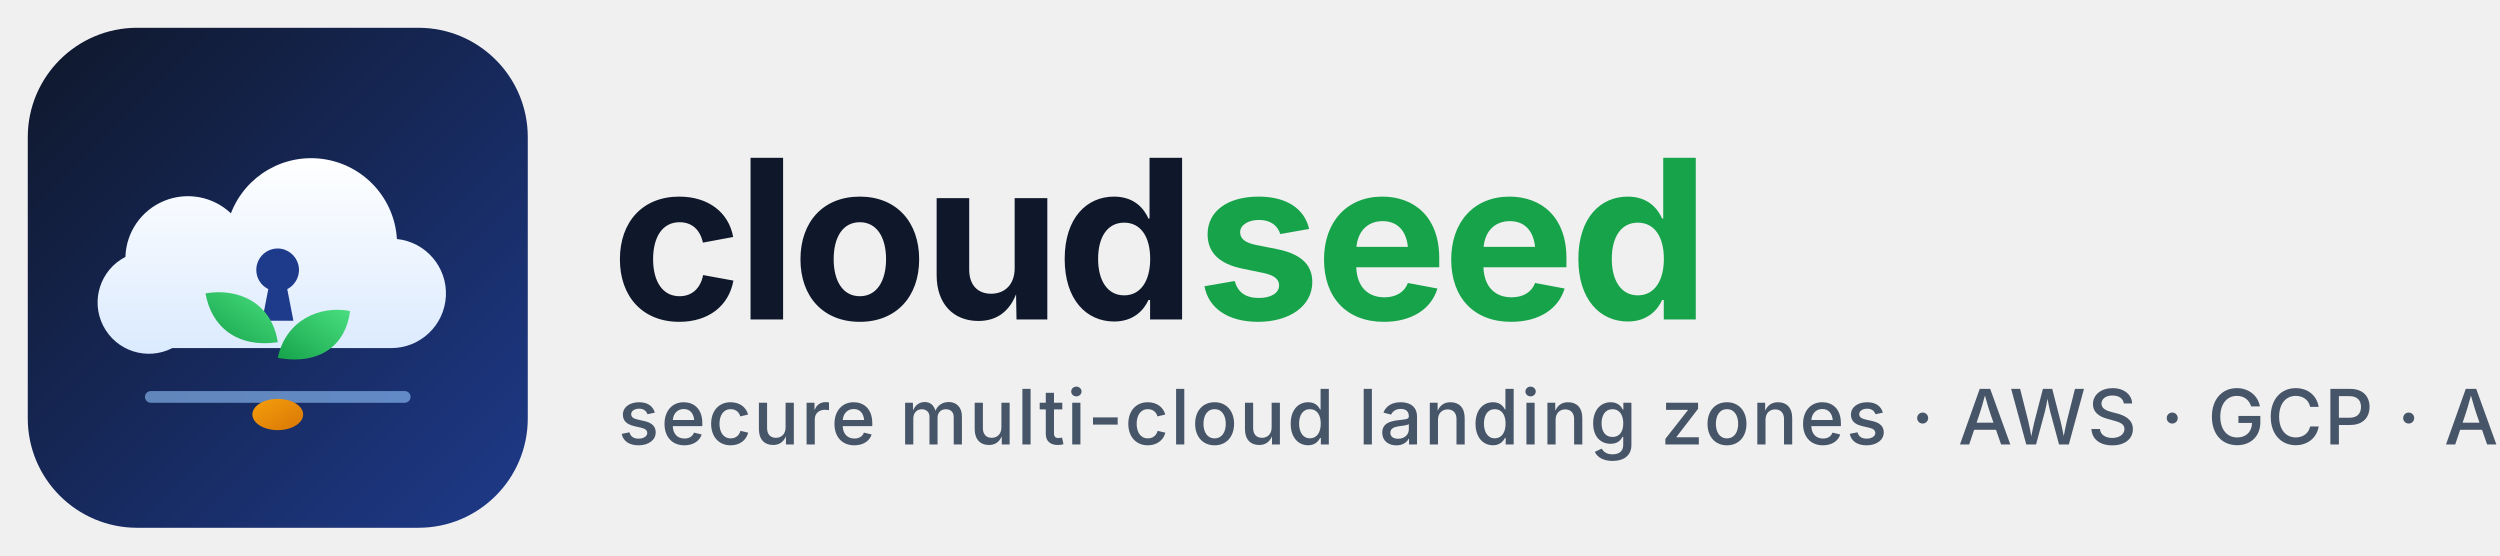
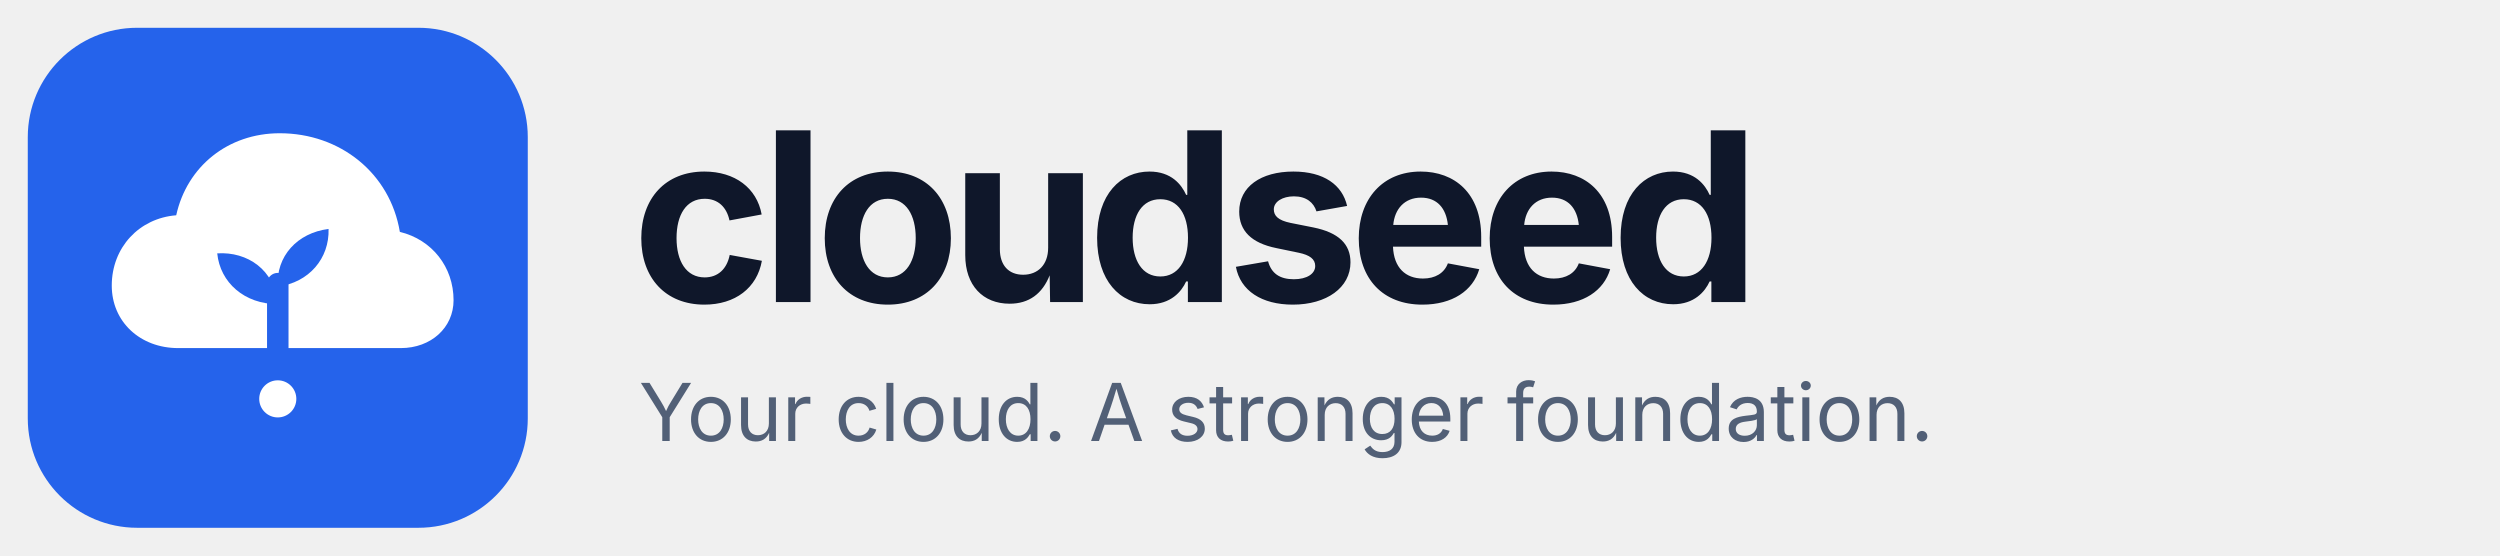
- <svg xmlns="http://www.w3.org/2000/svg" viewBox="0 0 720 160" width="720" height="160" role="img" aria-label="cloudseed">
-   <defs>
-     <linearGradient id="bg" x1="0" y1="0" x2="1" y2="1">
-       <stop offset="0" stop-color="#0f172a" />
-       <stop offset="1" stop-color="#1e3a8a" />
-     </linearGradient>
-     <linearGradient id="cloud" x1="0" y1="0" x2="0" y2="1">
-       <stop offset="0" stop-color="#ffffff" />
-       <stop offset="1" stop-color="#dbeafe" />
-     </linearGradient>
-     <linearGradient id="leaf" x1="0" y1="1" x2="1" y2="0">
-       <stop offset="0" stop-color="#16a34a" />
-       <stop offset="1" stop-color="#4ade80" />
-     </linearGradient>
-     <linearGradient id="seed" x1="0" y1="0" x2="1" y2="1">
-       <stop offset="0" stop-color="#f59e0b" />
-       <stop offset="1" stop-color="#d97706" />
-     </linearGradient>
-   </defs>
+ <svg xmlns="http://www.w3.org/2000/svg" width="720" height="160" viewBox="0 0 720 160" role="img" aria-labelledby="title">
  <g transform="translate(8 8) scale(0.28125)">
-     <rect width="512" height="512" rx="112" fill="url(#bg)" />
-     <path fill="url(#cloud)" d="M148 328h224a56 56 0 0 0 6-111.7A88 88 0 0 0 208 190a64 64 0 0 0-108 44.6A48 48 0 0 0 148 328z" />
-     <path fill="#1e3a8a" d="M256 226a22 22 0 0 0-22 22c0 8.6 5 16 12.3 19.6L240 300h32l-6.3-32.4A22 22 0 0 0 256 226z" />
-     <rect x="120" y="372" width="272" height="12" rx="6" fill="#93c5fd" opacity="0.6" />
-     <path d="M256 372v-64" stroke="url(#leaf)" stroke-width="14" stroke-linecap="round" fill="none" />
-     <path fill="url(#leaf)" d="M256 322c-6-40-40-56-74-50 6 34 32 56 74 50z" />
-     <path fill="url(#leaf)" d="M256 338c8-38 42-54 74-48-4 34-30 56-74 48z" />
-     <ellipse cx="256" cy="396" rx="26" ry="16" fill="url(#seed)" />
+     <rect width="512" height="512" rx="112" fill="#2563eb" />
+     <path d="M154 328C115 328 86 301 86 264C86 225 114 195 152 192C163 142 205 108 258 108C320 108 371 149 381 209C414 217 436 245 436 279C436 307 413 328 382 328Z" fill="#fff" />
+     <path d="M256 328V262" fill="none" stroke="#2563eb" stroke-width="22" stroke-linecap="round" />
+     <path d="M256 283C222 283 197 261 194 231C225 229 253 248 256 283ZM256 265C254 234 276 210 308 206C309 236 288 261 256 265Z" fill="#2563eb" />
+     <circle cx="256" cy="380" r="19" fill="#fff" />
  </g>
-   <text x="176" y="92" font-family="-apple-system, 'Segoe UI', Inter, Helvetica, Arial, sans-serif" font-size="64" font-weight="700" fill="#0f172a" letter-spacing="-1.5">cloud<tspan fill="#16a34a">seed</tspan>
-   </text>
-   <text x="178" y="128" textLength="520" lengthAdjust="spacingAndGlyphs" font-family="-apple-system, 'Segoe UI', Inter, Helvetica, Arial, sans-serif" font-size="22" font-weight="500" fill="#475569" letter-spacing="0.5">secure multi-cloud landing zones · AWS · GCP · Azure</text>
+   <text x="182" y="87" font-family="Inter, Helvetica Neue, Helvetica, Arial, sans-serif" font-size="68" font-weight="700" letter-spacing="-2.8" fill="#0f172a" text-anchor="start">cloudseed</text>
+   <text x="184" y="127" font-family="Inter, Helvetica Neue, Helvetica, Arial, sans-serif" font-size="23" font-weight="400" letter-spacing="0" fill="#526077" text-anchor="start">Your cloud. A stronger foundation.</text>
</svg>
